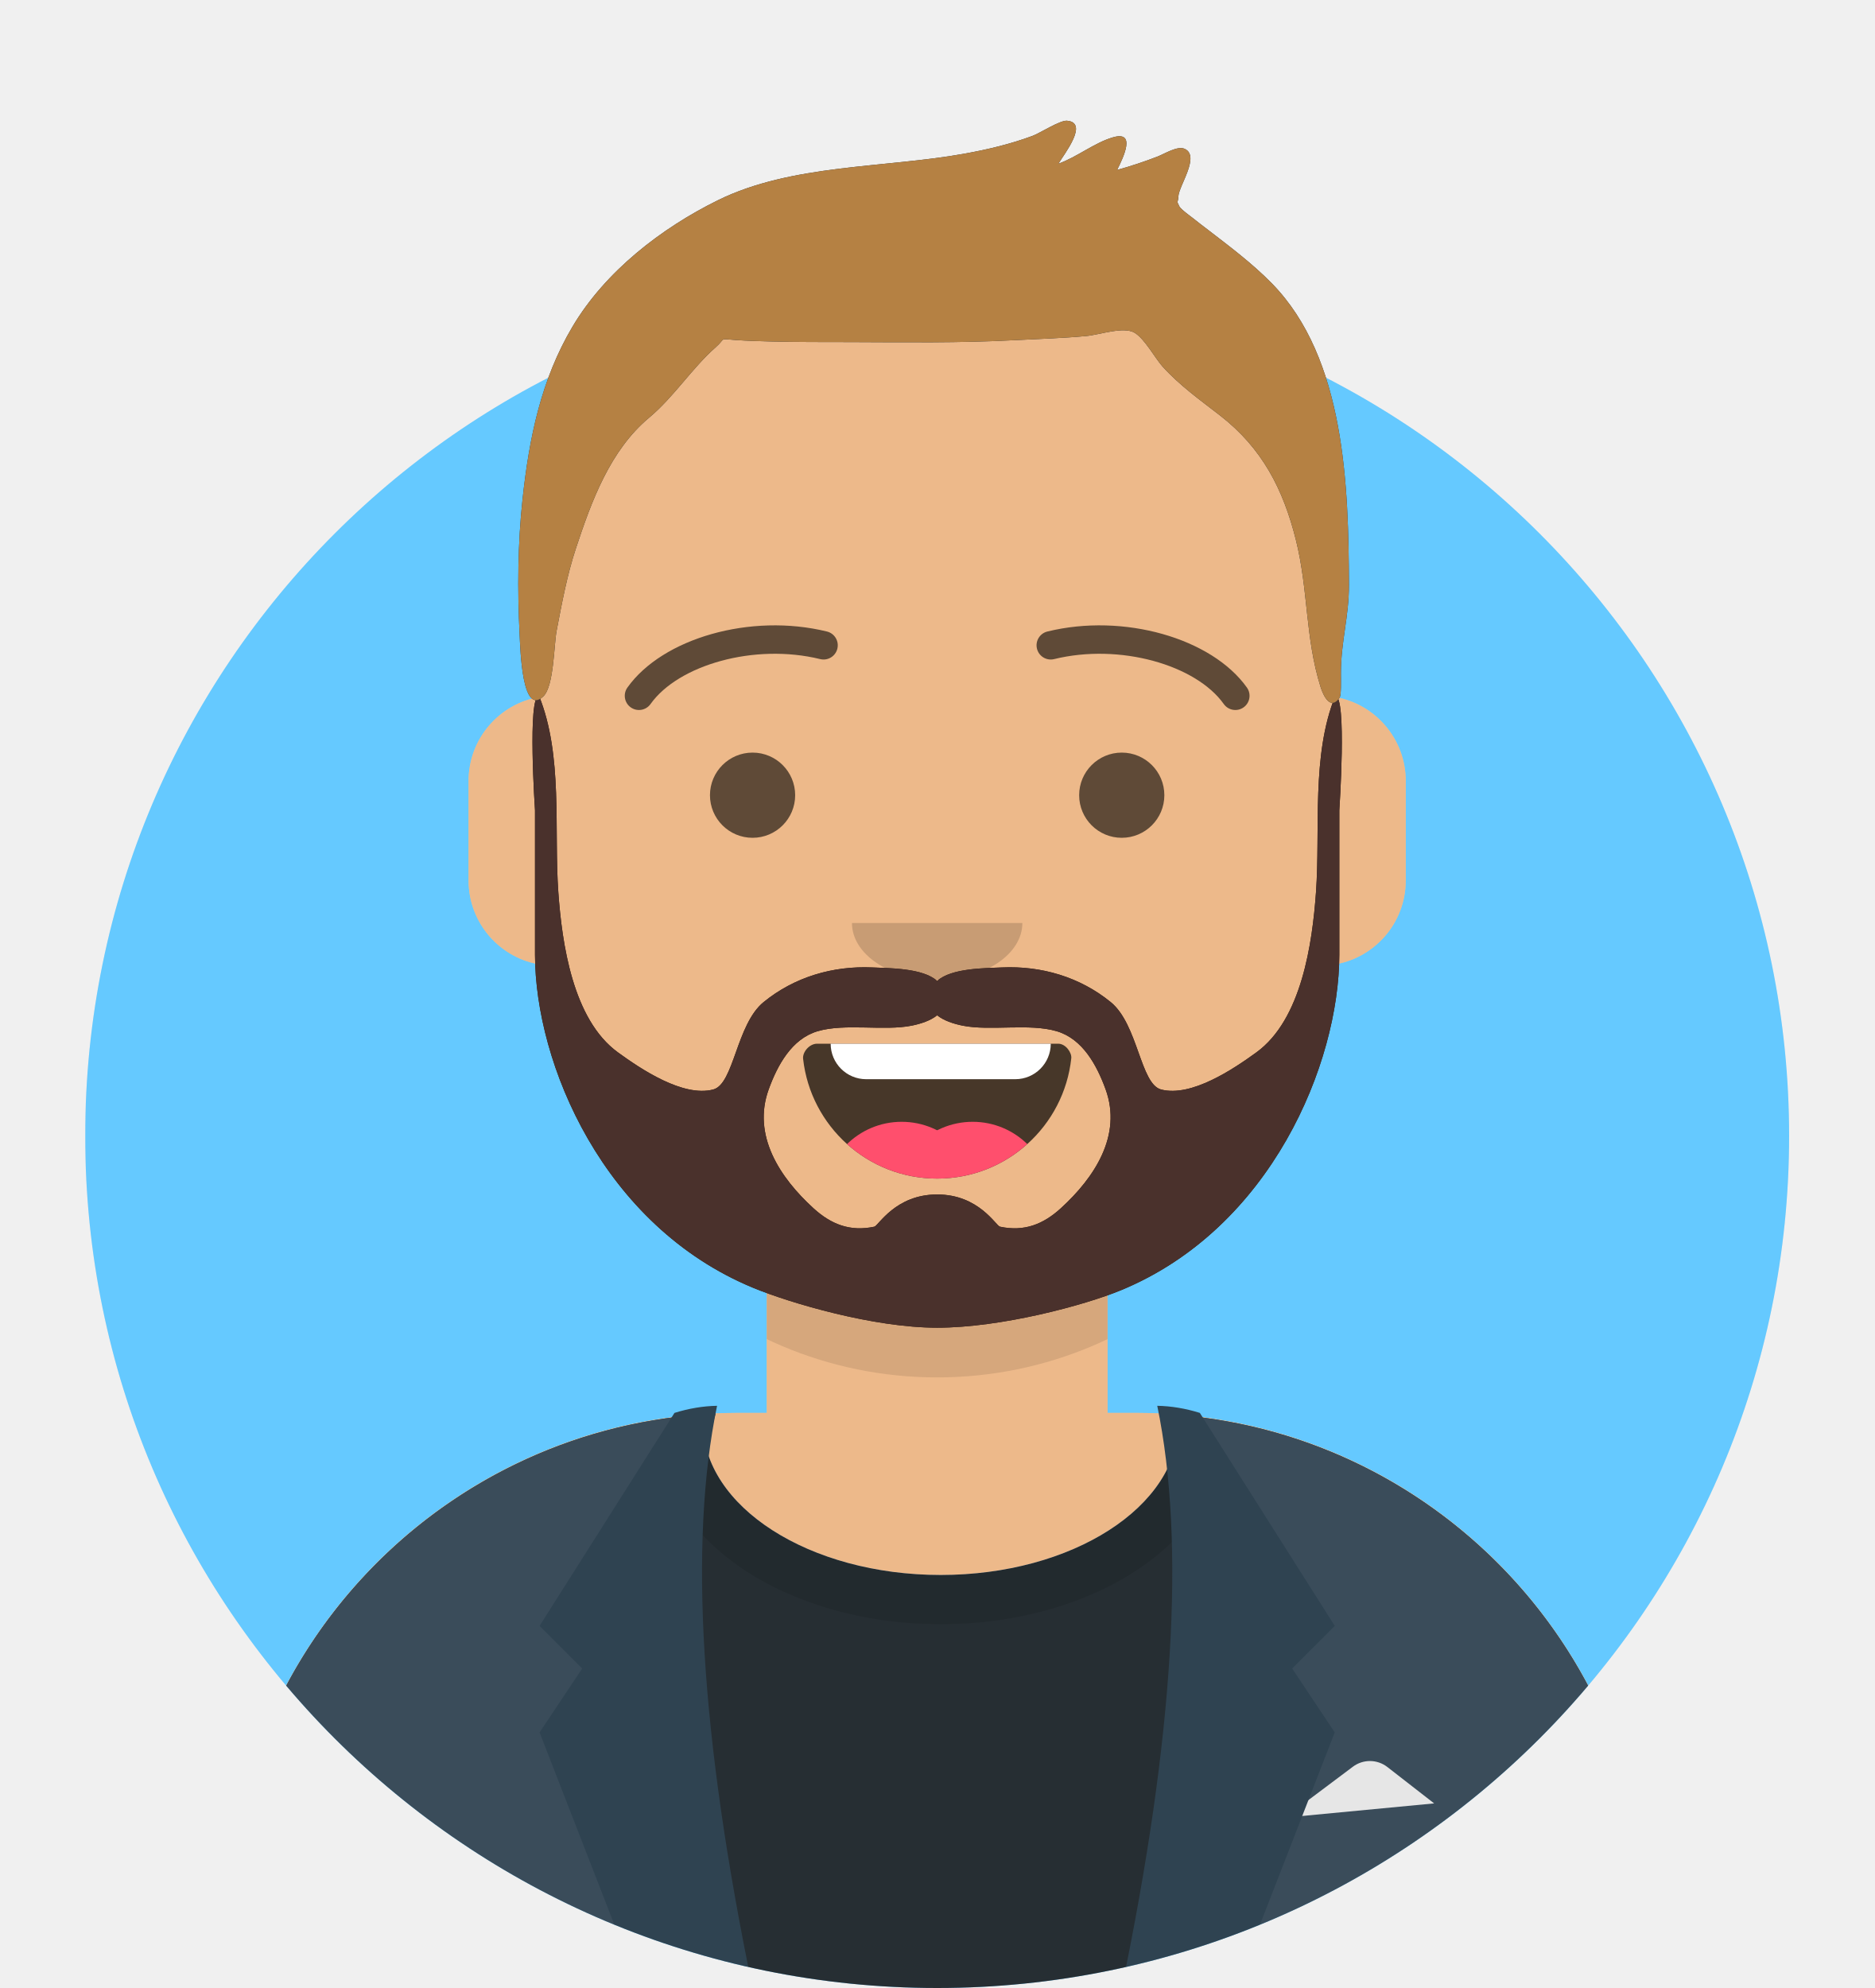
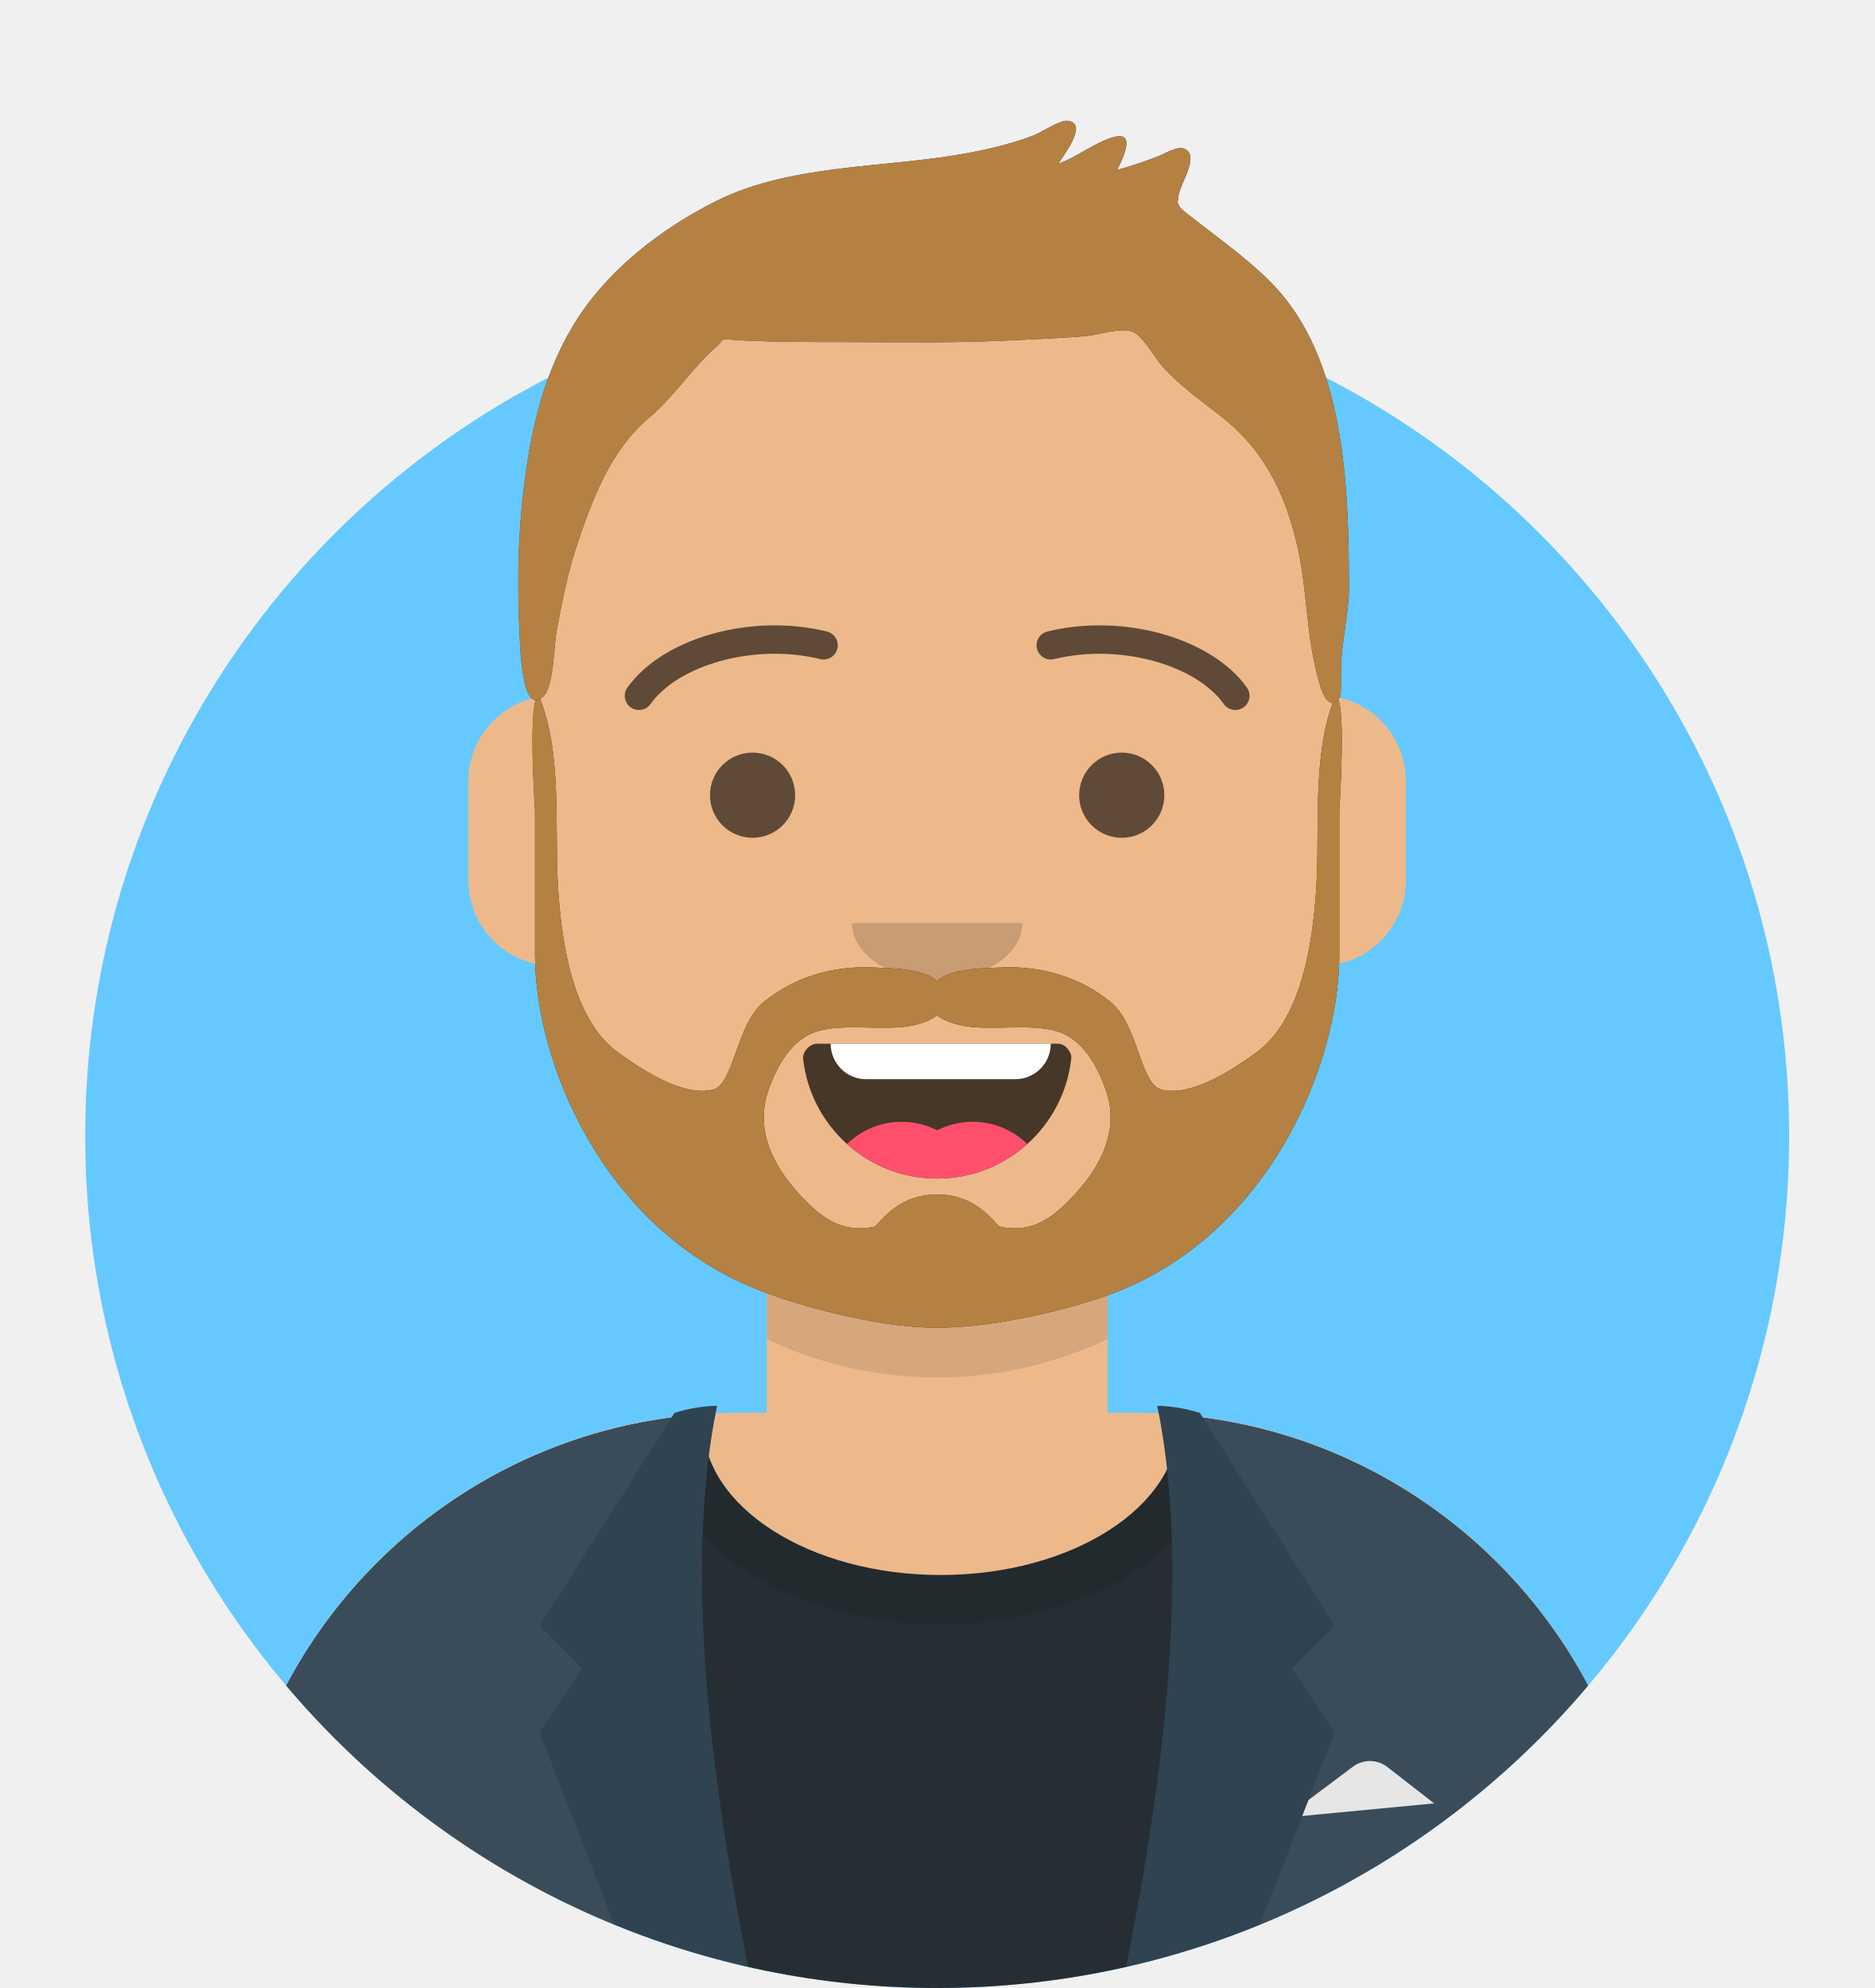
<svg xmlns="http://www.w3.org/2000/svg" xmlns:xlink="http://www.w3.org/1999/xlink" width="264px" height="280px" viewBox="0 0 264 280" version="1.1">
  <defs>
    <circle id="path-1" cx="120" cy="120" r="120" />
    <path d="M12,160 C12,226.274 65.726,280 132,280 C198.274,280 252,226.274 252,160 L264,160 L264,-1.42108547e-14 L-3.19744231e-14,-1.42108547e-14 L-3.19744231e-14,160 L12,160 Z" id="path-3" />
    <path d="M124,144.611 L124,163 L128,163 L128,163 C167.765,163 200,195.235 200,235 L200,244 L0,244 L0,235 C-4.86974701e-15,195.235 32.235,163 72,163 L72,163 L76,163 L76,144.611 C58.763,136.422 46.372,119.687 44.305,99.881 C38.48,99.058 34,94.052 34,88 L34,74 C34,68.054 38.325,63.118 44,62.166 L44,56 L44,56 C44,25.072 69.072,5.68137151e-15 100,0 L100,0 L100,0 C130.928,-5.68137151e-15 156,25.072 156,56 L156,62.166 C161.675,63.118 166,68.054 166,74 L166,88 C166,94.052 161.52,99.058 155.695,99.881 C153.628,119.687 141.237,136.422 124,144.611 Z" id="path-5" />
  </defs>
  <g id="Avataaar" stroke="none" stroke-width="1" fill="none" fill-rule="evenodd">
    <g transform="translate(-825, -1100)" id="Avataaar/Circle">
      <g transform="translate(825, 1100)">
        <g id="Circle" stroke-width="1" fill-rule="evenodd" transform="translate(12, 40)">
          <mask id="mask-2" fill="white">
            <use xlink:href="#path-1" />
          </mask>
          <use id="Circle-Background" fill="#E6E6E6" xlink:href="#path-1" />
          <g id="Color/Palette/Blue-01" mask="url(#mask-2)" fill="#65C9FF">
            <rect id="🖍Color" x="0" y="0" width="240" height="240" />
          </g>
        </g>
        <mask id="mask-4" fill="white">
          <use xlink:href="#path-3" />
        </mask>
        <g id="Mask" />
        <g id="Avataaar" stroke-width="1" fill-rule="evenodd" mask="url(#mask-4)">
          <g id="Body" transform="translate(32, 36)">
            <mask id="mask-6" fill="white">
              <use xlink:href="#path-5" />
            </mask>
            <use fill="#D0C6AC" xlink:href="#path-5" />
            <g id="Skin/👶🏽-03-Brown" mask="url(#mask-6)" fill="#EDB98A">
              <g transform="translate(-32, 0)" id="Color">
                <rect x="0" y="0" width="264" height="244" />
              </g>
            </g>
            <path d="M156,79 L156,102 C156,132.928 130.928,158 100,158 C69.072,158 44,132.928 44,102 L44,79 L44,94 C44,124.928 69.072,150 100,150 C130.928,150 156,124.928 156,94 L156,79 Z" id="Neck-Shadow" fill-opacity="0.1" fill="#000000" mask="url(#mask-6)" />
          </g>
          <g id="Clothing/Blazer-+-Shirt" transform="translate(0, 170)">
            <defs>
              <path d="M133.96,0.295 C170.936,3.325 200,34.294 200,72.052 L200,81 L0,81 L0,72.052 C1.22536245e-14,33.953 29.592,2.765 67.045,0.22 C67.015,0.593 67,0.969 67,1.348 C67,13.211 81.998,22.828 100.5,22.828 C119.002,22.828 134,13.211 134,1.348 C134,0.995 133.987,0.644 133.96,0.295 Z" id="react-path-1" />
            </defs>
            <g id="Shirt" transform="translate(32, 29)">
              <mask id="react-mask-2" fill="white">
                <use xlink:href="#react-path-1" />
              </mask>
              <use id="Clothes" fill="#E6E6E6" xlink:href="#react-path-1" />
              <g id="Color/Palette/Black" mask="url(#react-mask-2)" fill="#262E33">
                <g transform="translate(-32, -29)" id="🖍Color">
                  <rect x="0" y="0" width="264" height="110" />
                </g>
              </g>
              <g id="Shadowy" opacity="0.6" mask="url(#react-mask-2)" fill-opacity="0.16" fill="#000000">
                <g transform="translate(60, -25)" id="Hola-👋🏼">
                  <ellipse cx="40.5" cy="27.848" rx="39.635" ry="26.914" />
                </g>
              </g>
            </g>
            <g id="Blazer" transform="translate(32, 28)">
              <path d="M68.785,1.122 C30.512,2.804 -1.89486556e-14,34.365 -1.42108547e-14,73.052 L0,73.052 L0,82 L69.362,82 C65.961,69.92 64,55.709 64,40.5 C64,26.173 65.74,12.731 68.785,1.122 Z M131.638,82 L200,82 L200,73.052 C200,34.707 170.025,3.363 132.229,1.174 C135.265,12.771 137,26.194 137,40.5 C137,55.709 135.039,69.92 131.638,82 Z" id="Saco" fill="#3A4C5A" />
              <path d="M149,58 L158.556,50.833 L158.556,50.833 C159.999,49.751 161.988,49.768 163.412,50.876 L170,56 L149,58 Z" id="Pocket-hanky" fill="#E6E6E6" />
              <path d="M69,1.13686838e-13 C65,19.333 66.667,46.667 74,82 L58,82 L44,46 L50,37 L44,31 L63,1 C65.028,0.369 67.028,0.036 69,1.13686838e-13 Z" id="Wing" fill="#2F4351" />
              <path d="M151,1.13686838e-13 C147,19.333 148.667,46.667 156,82 L140,82 L126,46 L132,37 L126,31 L145,1 C147.028,0.369 149.028,0.036 151,1.13686838e-13 Z" id="Wing" fill="#2F4351" transform="translate(141, 41) scale(-1, 1) translate(-141, -41) " />
            </g>
          </g>
          <g id="Face" transform="translate(76, 82)" fill="#000000">
            <g id="Mouth/Smile" transform="translate(2, 52)">
              <defs>
-                 <path d="M35.118,15.128 C36.176,24.62 44.226,32 54,32 C63.804,32 71.874,24.574 72.892,15.04 C72.974,14.273 72.117,13 71.043,13 C56.149,13 44.738,13 37.087,13 C36.007,13 35.012,14.178 35.118,15.128 Z" id="react-path-3" />
+                 <path d="M35.118,15.128 C36.176,24.62 44.226,32 54,32 C63.804,32 71.874,24.574 72.892,15.04 C72.974,14.273 72.117,13 71.043,13 C56.149,13 44.738,13 37.087,13 C36.007,13 35.012,14.178 35.118,15.128 Z" id="react-path-33" />
              </defs>
-               <mask id="react-mask-4" fill="white">
-                 <use xlink:href="#react-path-3" />
+               <mask id="react-mask-34" fill="white">
+                 <use xlink:href="#react-path-33" />
              </mask>
-               <use id="Mouth" fill-opacity="0.7" fill="#000000" fill-rule="evenodd" xlink:href="#react-path-3" />
-               <rect id="Teeth" fill="#FFFFFF" fill-rule="evenodd" mask="url(#react-mask-4)" x="39" y="2" width="31" height="16" rx="5" />
-               <g id="Tongue" stroke-width="1" fill-rule="evenodd" mask="url(#react-mask-4)" fill="#FF4F6D">
+               <use id="Mouth" fill-opacity="0.7" fill="#000000" fill-rule="evenodd" xlink:href="#react-path-33" />
+               <rect id="Teeth" fill="#FFFFFF" fill-rule="evenodd" mask="url(#react-mask-34)" x="39" y="2" width="31" height="16" rx="5" />
+               <g id="Tongue" stroke-width="1" fill-rule="evenodd" mask="url(#react-mask-34)" fill="#FF4F6D">
                <g transform="translate(38, 24)">
                  <circle cx="11" cy="11" r="11" />
                  <circle cx="21" cy="11" r="11" />
                </g>
              </g>
            </g>
            <g id="Nose/Default" transform="translate(28, 40)" fill-opacity="0.16">
              <path d="M16,8 C16,12.418 21.373,16 28,16 L28,16 C34.627,16 40,12.418 40,8" id="Nose" />
            </g>
            <g id="Eyes/Default-😀" transform="translate(0, 8)" fill-opacity="0.6">
              <circle id="Eye" cx="30" cy="22" r="6" />
              <circle id="Eye" cx="82" cy="22" r="6" />
            </g>
            <g id="Eyebrow/Outline/Default" fill-opacity="0.6">
              <g id="I-Browse" transform="translate(12, 6)">
                <path d="M3.63,11.159 C7.545,5.65 18.278,2.561 27.523,4.831 C28.596,5.095 29.679,4.439 29.942,3.366 C30.206,2.293 29.55,1.21 28.477,0.947 C17.74,-1.69 5.312,1.887 0.37,8.841 C-0.27,9.742 -0.059,10.99 0.841,11.63 C1.742,12.27 2.99,12.059 3.63,11.159 Z" id="Eyebrow" fill-rule="nonzero" />
                <path d="M61.63,11.159 C65.545,5.65 76.278,2.561 85.523,4.831 C86.596,5.095 87.679,4.439 87.942,3.366 C88.206,2.293 87.55,1.21 86.477,0.947 C75.74,-1.69 63.312,1.887 58.37,8.841 C57.73,9.742 57.941,10.99 58.841,11.63 C59.742,12.27 60.99,12.059 61.63,11.159 Z" id="Eyebrow" fill-rule="nonzero" transform="translate(73.00015, 6.039198) scale(-1, 1) translate(-73.00015, -6.039198) " />
              </g>
            </g>
          </g>
          <g id="Top" stroke-width="1" fill-rule="evenodd">
            <defs>
-               <rect id="react-path-16" x="0" y="0" width="264" height="280" />
-               <path d="M180.15,39.92 C177.39,37.1 174.186,34.707 171.069,32.307 C170.382,31.777 169.683,31.261 169.011,30.712 C168.858,30.587 167.292,29.466 167.105,29.053 C166.654,28.06 166.915,28.833 166.977,27.649 C167.056,26.151 170.111,21.919 167.831,20.949 C166.828,20.522 165.04,21.658 164.078,22.033 C162.196,22.767 160.292,23.393 158.347,23.933 C159.279,22.076 161.055,18.359 157.716,19.354 C155.114,20.129 152.69,22.122 150.076,23.059 C150.941,21.642 154.4,17.248 151.274,17.002 C150.302,16.926 147.471,18.75 146.424,19.14 C143.287,20.305 140.083,21.059 136.79,21.653 C125.592,23.671 112.497,23.095 102.137,28.193 C94.149,32.124 86.263,38.222 81.648,45.988 C77.201,53.473 75.538,61.664 74.607,70.241 C73.924,76.536 73.868,83.043 74.188,89.36 C74.292,91.43 74.525,100.971 77.532,98.081 C79.03,96.642 79.019,90.828 79.396,88.86 C80.147,84.945 80.87,81.013 82.122,77.223 C84.328,70.544 86.931,63.43 92.427,58.83 C95.954,55.878 98.431,51.889 101.806,48.911 C103.322,47.574 102.165,47.713 104.603,47.889 C106.241,48.006 107.885,48.051 109.526,48.094 C113.322,48.193 117.124,48.168 120.921,48.181 C128.568,48.209 136.179,48.317 143.819,47.916 C147.214,47.739 150.618,47.642 154.004,47.328 C155.895,47.153 159.251,45.941 160.808,46.867 C162.233,47.714 163.713,50.482 164.736,51.615 C167.154,54.294 170.036,56.339 172.862,58.535 C178.757,63.115 181.732,68.867 183.523,76.023 C185.306,83.153 184.806,89.768 187.013,96.785 C187.402,98.018 188.429,100.145 189.695,98.239 C189.93,97.885 189.87,95.939 189.87,94.819 C189.87,90.3 191.014,86.908 191,82.359 C190.944,68.527 190.496,50.491 180.15,39.92 Z" id="react-path-15" />
-               <filter x="-0.8%" y="-2.0%" width="101.5%" height="108.0%" filterUnits="objectBoundingBox" id="react-filter-12">
+               <rect id="react-path-20" x="0" y="0" width="264" height="280" />
+               <path d="M180.15,39.92 C177.39,37.1 174.186,34.707 171.069,32.307 C170.382,31.777 169.683,31.261 169.011,30.712 C168.858,30.587 167.292,29.466 167.105,29.053 C166.654,28.06 166.915,28.833 166.977,27.649 C167.056,26.151 170.111,21.919 167.831,20.949 C166.828,20.522 165.04,21.658 164.078,22.033 C162.196,22.767 160.292,23.393 158.347,23.933 C159.279,22.076 161.055,18.359 157.716,19.354 C155.114,20.129 152.69,22.122 150.076,23.059 C150.941,21.642 154.4,17.248 151.274,17.002 C150.302,16.926 147.471,18.75 146.424,19.14 C143.287,20.305 140.083,21.059 136.79,21.653 C125.592,23.671 112.497,23.095 102.137,28.193 C94.149,32.124 86.263,38.222 81.648,45.988 C77.201,53.473 75.538,61.664 74.607,70.241 C73.924,76.536 73.868,83.043 74.188,89.36 C74.292,91.43 74.525,100.971 77.532,98.081 C79.03,96.642 79.019,90.828 79.396,88.86 C80.147,84.945 80.87,81.013 82.122,77.223 C84.328,70.544 86.931,63.43 92.427,58.83 C95.954,55.878 98.431,51.889 101.806,48.911 C103.322,47.574 102.165,47.713 104.603,47.889 C106.241,48.006 107.885,48.051 109.526,48.094 C113.322,48.193 117.124,48.168 120.921,48.181 C128.568,48.209 136.179,48.317 143.819,47.916 C147.214,47.739 150.618,47.642 154.004,47.328 C155.895,47.153 159.251,45.941 160.808,46.867 C162.233,47.714 163.713,50.482 164.736,51.615 C167.154,54.294 170.036,56.339 172.862,58.535 C178.757,63.115 181.732,68.867 183.523,76.023 C185.306,83.153 184.806,89.768 187.013,96.785 C187.402,98.018 188.429,100.145 189.695,98.239 C189.93,97.885 189.87,95.939 189.87,94.819 C189.87,90.3 191.014,86.908 191,82.359 C190.944,68.527 190.496,50.491 180.15,39.92 Z" id="react-path-19" />
+               <filter x="-0.8%" y="-2.0%" width="101.5%" height="108.0%" filterUnits="objectBoundingBox" id="react-filter-16">
                <feOffset dx="0" dy="2" in="SourceAlpha" result="shadowOffsetOuter1" />
                <feColorMatrix values="0 0 0 0 0   0 0 0 0 0   0 0 0 0 0  0 0 0 0.16 0" type="matrix" in="shadowOffsetOuter1" result="shadowMatrixOuter1" />
                <feMerge>
                  <feMergeNode in="shadowMatrixOuter1" />
                  <feMergeNode in="SourceGraphic" />
                </feMerge>
              </filter>
            </defs>
-             <mask id="react-mask-14" fill="white">
-               <use xlink:href="#react-path-16" />
+             <mask id="react-mask-18" fill="white">
+               <use xlink:href="#react-path-20" />
            </mask>
            <g id="Mask" />
-             <g id="Top/Short-Hair/Short-Flat" mask="url(#react-mask-14)">
+             <g id="Top/Short-Hair/Short-Flat" mask="url(#react-mask-18)">
              <g transform="translate(-1, 0)">
                <g id="Facial-Hair/Beard-Light" transform="translate(49, 72)">
                  <defs>
-                     <path d="M101.428,98.169 C98.915,100.463 96.237,101.494 92.853,100.773 C92.271,100.649 89.896,96.235 84,96.235 C78.103,96.235 75.729,100.649 75.147,100.773 C71.762,101.494 69.085,100.463 66.571,98.169 C61.846,93.856 57.917,87.908 60.278,81.419 C61.508,78.037 63.51,74.324 67.151,73.246 C71.038,72.096 76.497,73.244 80.415,72.458 C81.684,72.204 83.071,71.751 84,71 C84.929,71.751 86.316,72.204 87.585,72.458 C91.503,73.244 96.961,72.096 100.849,73.246 C104.49,74.324 106.491,78.037 107.722,81.419 C110.083,87.908 106.154,93.856 101.428,98.169 M140.081,26 C136.671,34.4 137.988,44.858 137.357,53.676 C136.844,60.843 135.337,71.586 128.973,76.215 C125.718,78.582 119.794,82.56 115.542,81.45 C112.615,80.686 112.302,72.29 108.455,69.147 C104.092,65.582 98.643,64.016 93.149,64.258 C90.779,64.362 85.984,64.337 84,66.16 C82.016,64.337 77.222,64.362 74.851,64.258 C69.357,64.016 63.908,65.582 59.545,69.147 C55.698,72.29 55.386,80.686 52.458,81.45 C48.206,82.56 42.282,78.582 39.027,76.215 C32.662,71.586 31.156,60.843 30.643,53.676 C30.012,44.858 31.329,34.4 27.919,26 C26.26,26 27.354,42.129 27.354,42.129 L27.354,62.485 C27.386,77.773 36.935,100.655 58.108,109.393 C63.286,111.53 75.015,115 84,115 C92.985,115 104.714,111.86 109.892,109.723 C131.065,100.986 140.614,77.773 140.646,62.485 L140.646,42.129 C140.646,42.129 141.74,26 140.081,26" id="react-path-18" />
+                     <path d="M101.428,98.169 C98.915,100.463 96.237,101.494 92.853,100.773 C92.271,100.649 89.896,96.235 84,96.235 C78.103,96.235 75.729,100.649 75.147,100.773 C71.762,101.494 69.085,100.463 66.571,98.169 C61.846,93.856 57.917,87.908 60.278,81.419 C61.508,78.037 63.51,74.324 67.151,73.246 C71.038,72.096 76.497,73.244 80.415,72.458 C81.684,72.204 83.071,71.751 84,71 C84.929,71.751 86.316,72.204 87.585,72.458 C91.503,73.244 96.961,72.096 100.849,73.246 C104.49,74.324 106.491,78.037 107.722,81.419 C110.083,87.908 106.154,93.856 101.428,98.169 M140.081,26 C136.671,34.4 137.988,44.858 137.357,53.676 C136.844,60.843 135.337,71.586 128.973,76.215 C125.718,78.582 119.794,82.56 115.542,81.45 C112.615,80.686 112.302,72.29 108.455,69.147 C104.092,65.582 98.643,64.016 93.149,64.258 C90.779,64.362 85.984,64.337 84,66.16 C82.016,64.337 77.222,64.362 74.851,64.258 C69.357,64.016 63.908,65.582 59.545,69.147 C55.698,72.29 55.386,80.686 52.458,81.45 C48.206,82.56 42.282,78.582 39.027,76.215 C32.662,71.586 31.156,60.843 30.643,53.676 C30.012,44.858 31.329,34.4 27.919,26 C26.26,26 27.354,42.129 27.354,42.129 L27.354,62.485 C27.386,77.773 36.935,100.655 58.108,109.393 C63.286,111.53 75.015,115 84,115 C92.985,115 104.714,111.86 109.892,109.723 C131.065,100.986 140.614,77.773 140.646,62.485 L140.646,42.129 C140.646,42.129 141.74,26 140.081,26" id="react-path-22" />
                  </defs>
-                   <mask id="react-mask-17" fill="white">
-                     <use xlink:href="#react-path-18" />
+                   <mask id="react-mask-21" fill="white">
+                     <use xlink:href="#react-path-22" />
                  </mask>
-                   <use id="Lite-Beard" fill="#331B0C" fill-rule="evenodd" xlink:href="#react-path-18" />
-                   <g id="Color/Hair/Brown" mask="url(#react-mask-17)" fill="#4A312C">
+                   <use id="Lite-Beard" fill="#331B0C" fill-rule="evenodd" xlink:href="#react-path-22" />
+                   <g id="Color/Hair/Brown" mask="url(#react-mask-21)" fill="#B58143">
                    <g transform="translate(-32, 0)" id="Color">
                      <rect x="0" y="0" width="264" height="244" />
                    </g>
                  </g>
                </g>
-                 <mask id="react-mask-13" fill="white">
-                   <use xlink:href="#react-path-15" />
+                 <mask id="react-mask-17" fill="white">
+                   <use xlink:href="#react-path-19" />
                </mask>
-                 <use id="Short-Hair" stroke="none" fill="#1F3140" fill-rule="evenodd" xlink:href="#react-path-15" />
-                 <g id="Skin/👶🏽-03-Brown" mask="url(#react-mask-13)" fill="#B58143">
+                 <use id="Short-Hair" stroke="none" fill="#1F3140" fill-rule="evenodd" xlink:href="#react-path-19" />
+                 <g id="Skin/👶🏽-03-Brown" mask="url(#react-mask-17)" fill="#B58143">
                  <g transform="translate(0, 0) " id="Color">
                    <rect x="0" y="0" width="264" height="280" />
                  </g>
                </g>
              </g>
            </g>
          </g>
        </g>
      </g>
    </g>
  </g>
</svg>
